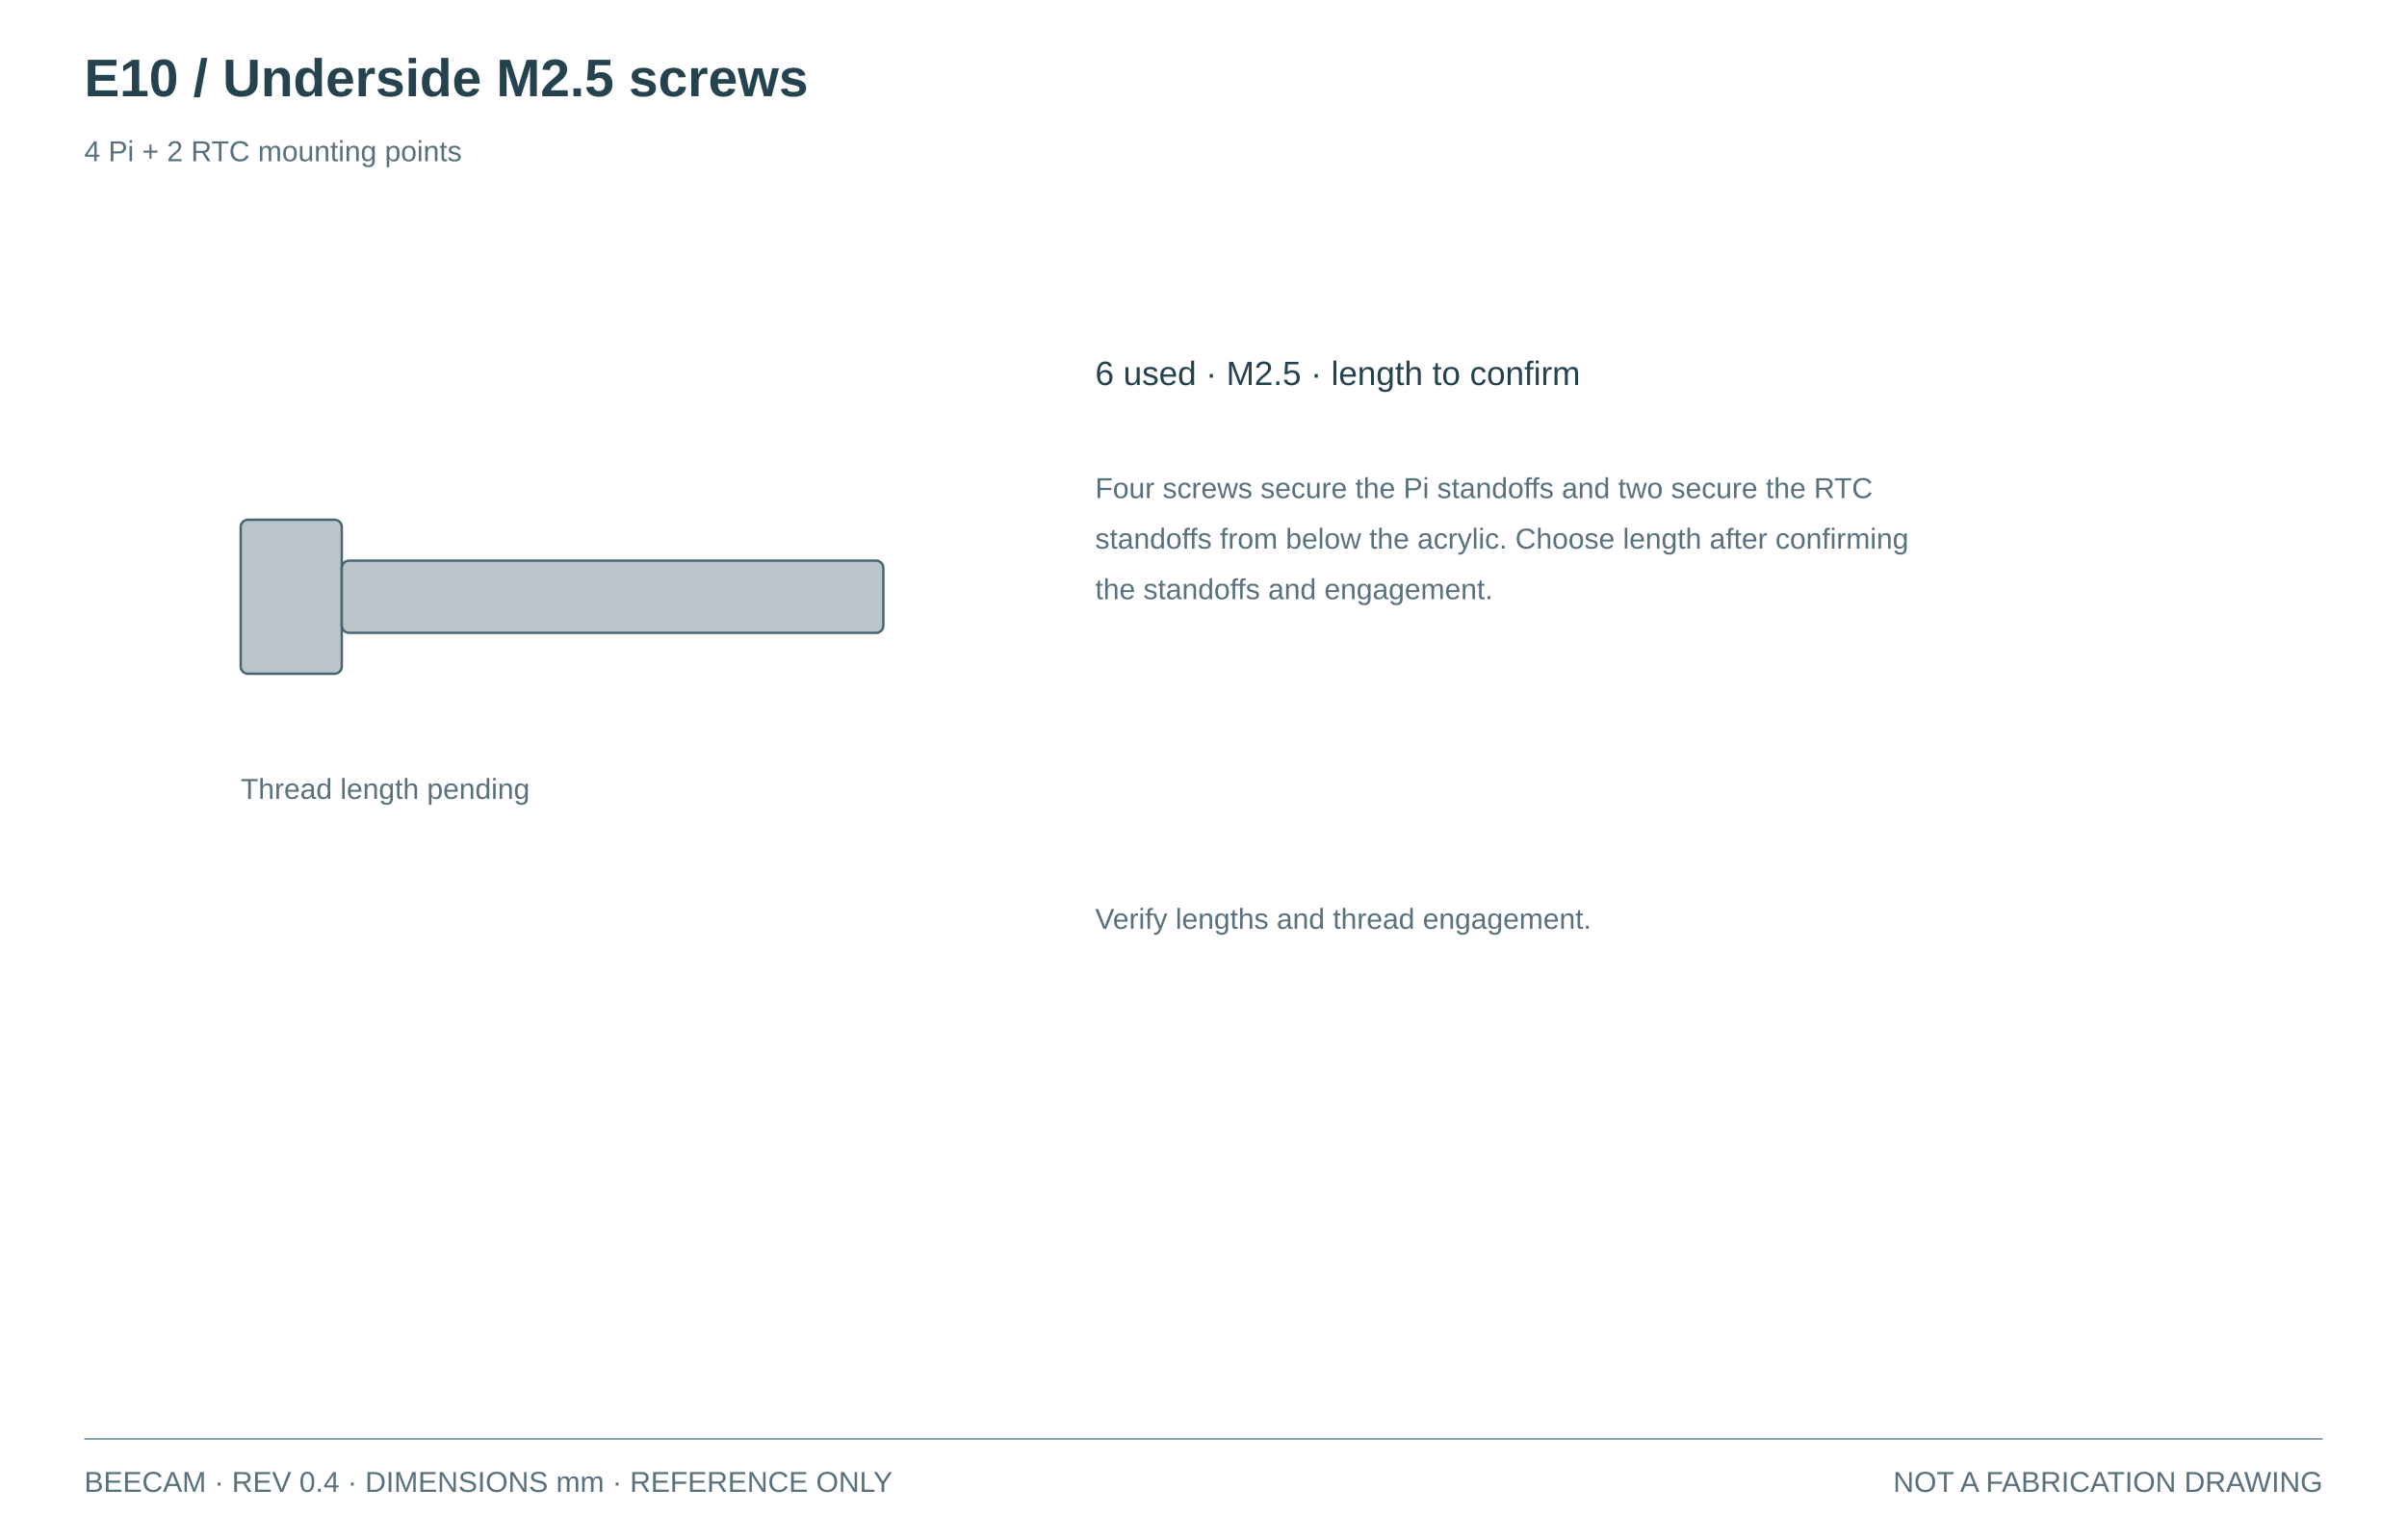
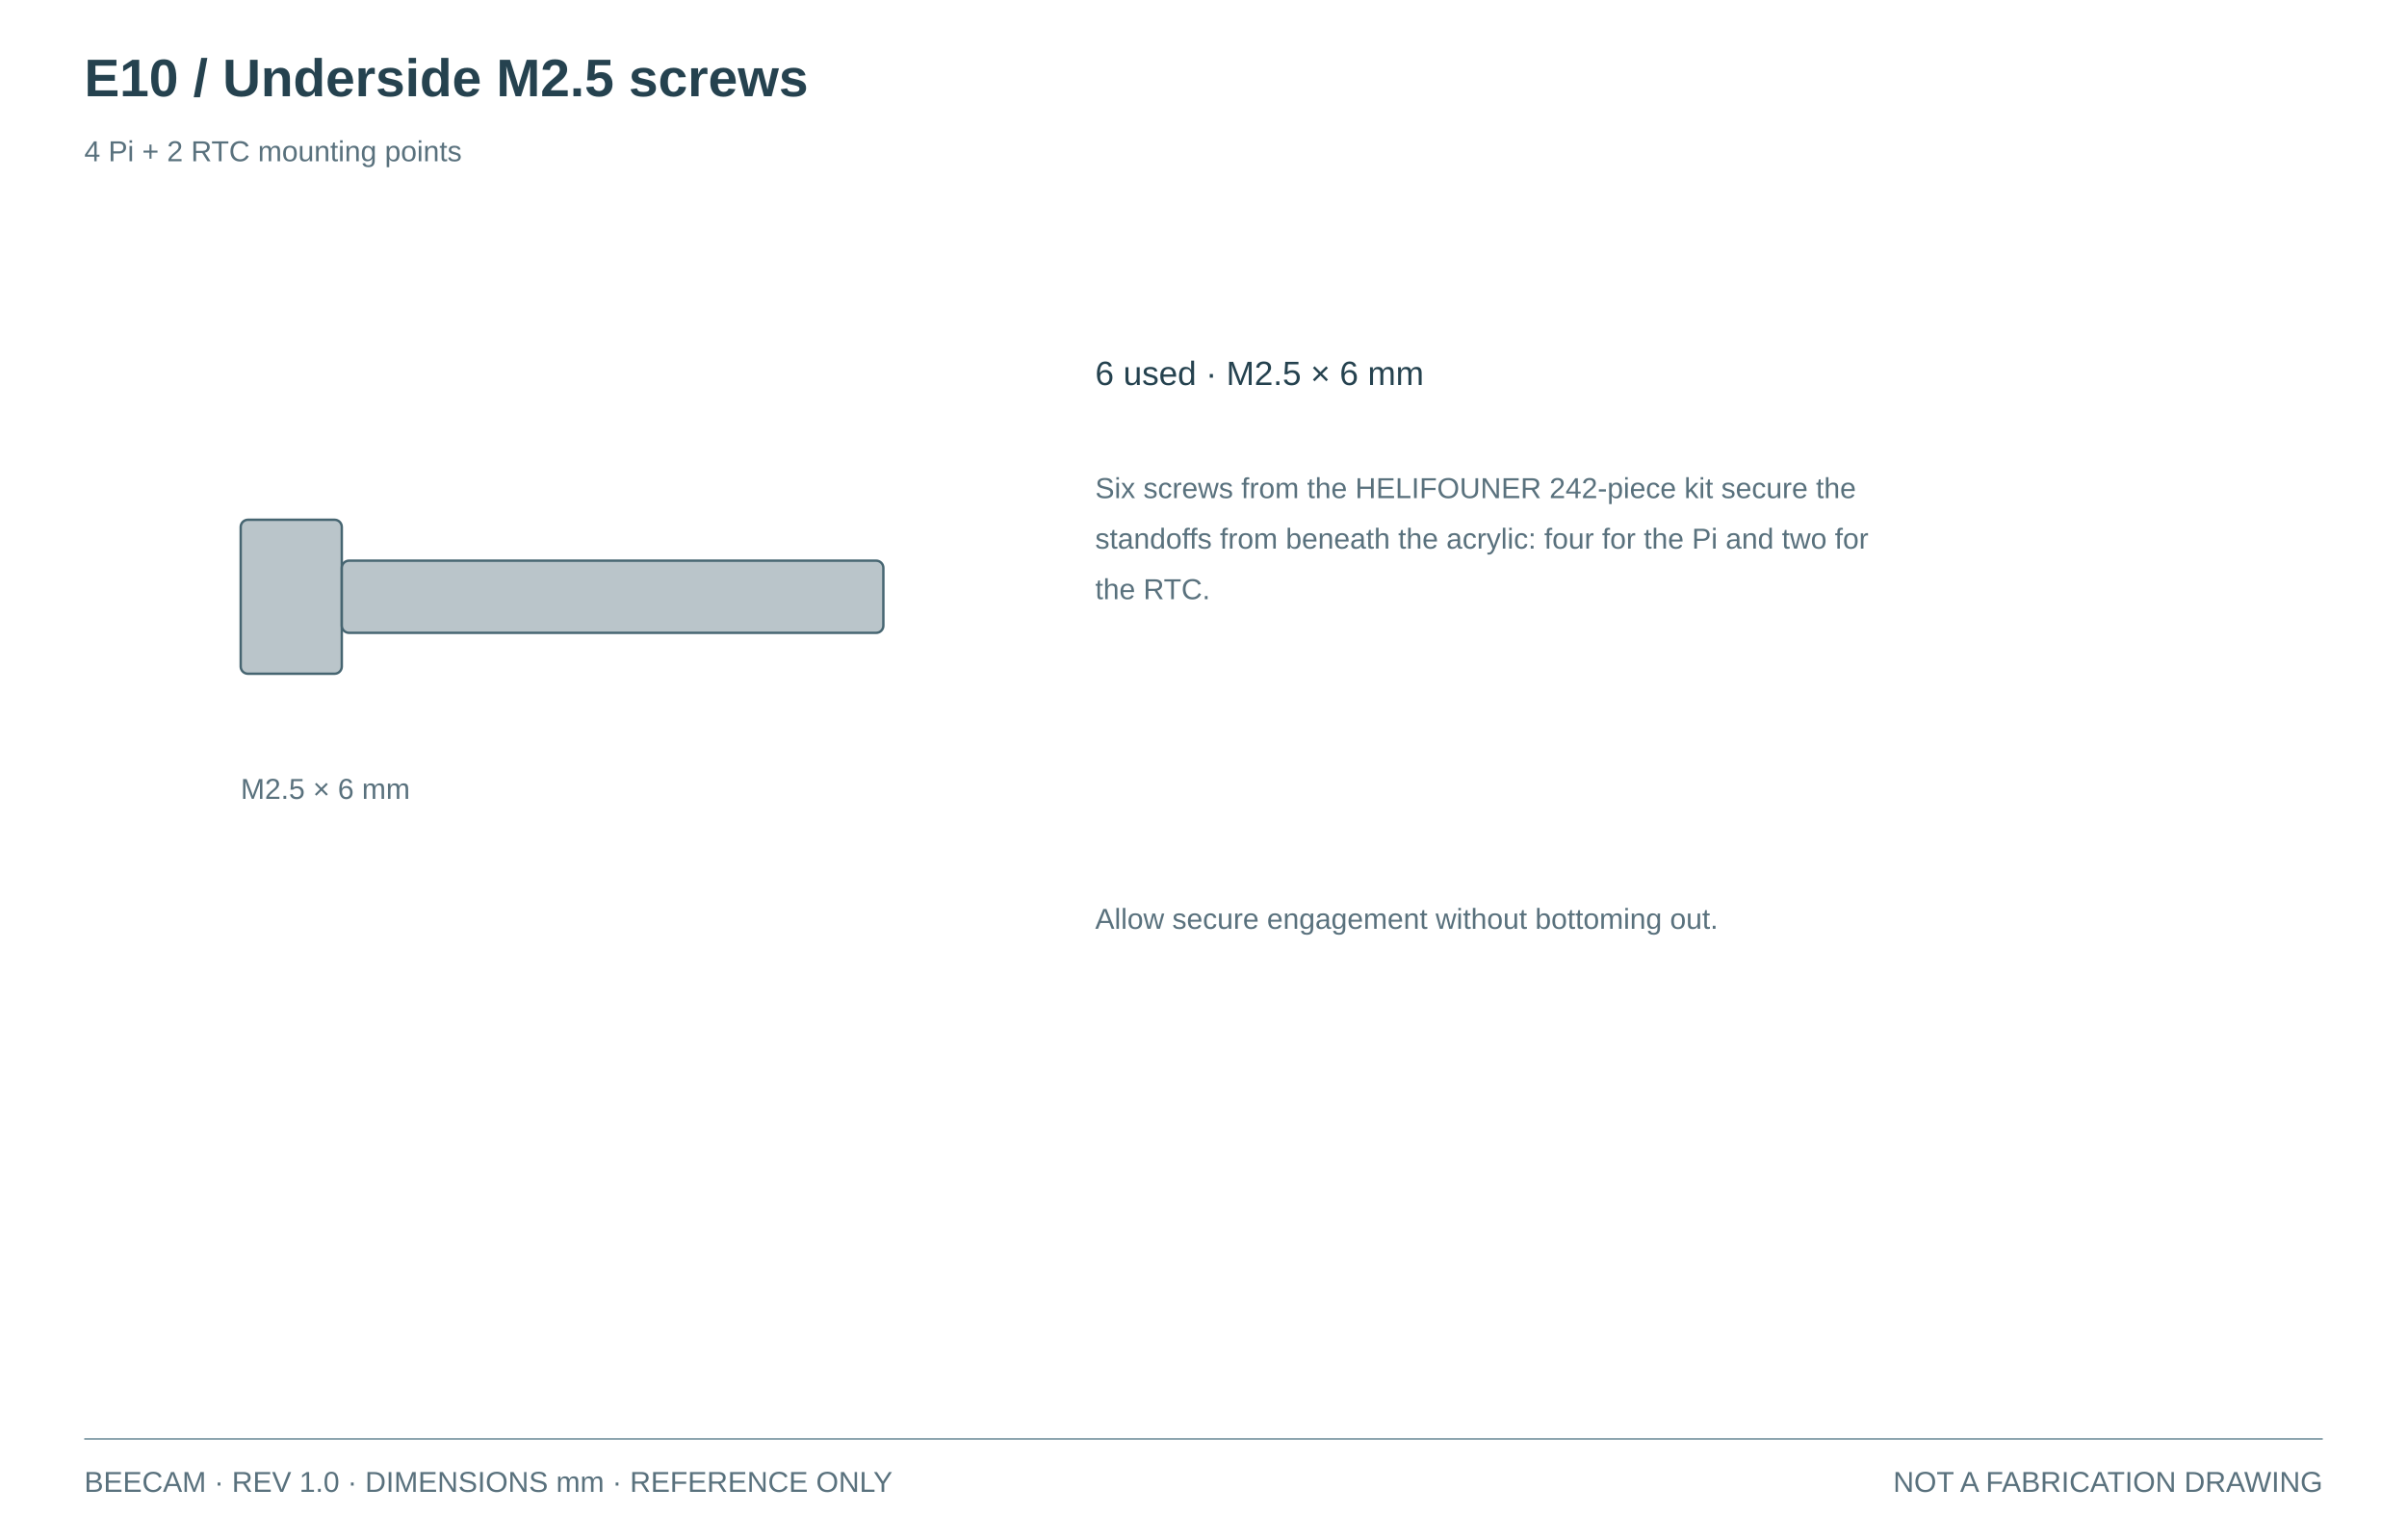
<svg xmlns="http://www.w3.org/2000/svg" width="1000" height="640" viewBox="0 0 1000 640" role="img" aria-label="E10 / Underside M2.5 screws">
  <defs>
    <marker id="a" viewBox="0 0 10 10" refX="5" refY="5" markerWidth="5" markerHeight="5" orient="auto-start-reverse">
      <path d="M10 0L0 5L10 10" fill="none" stroke="#28758a" />
    </marker>
  </defs>
  <style>text{font-family:Arial,sans-serif;fill:#25424f}.title{font-size:22px;font-weight:bold}.label{font-size:14px}.small{font-size:12px;fill:#59717d}.edge{stroke:#466571;stroke-width:1.2;fill:none}.ext{stroke:#8da5af;stroke-width:.8}.dim{stroke:#28758a;stroke-width:1;marker-start:url(#a);marker-end:url(#a)}</style>
  <rect width="100%" height="100%" fill="white" />
  <text x="35" y="40" class="title" text-anchor="start">E10 / Underside M2.5 screws</text>
  <text x="35" y="67" class="small" text-anchor="start">4 Pi + 2 RTC mounting points</text>
  <rect x="100" y="216" width="42" height="64" rx="3" fill="#bac5ca" stroke="#466571" />
  <rect x="142" y="233" width="225" height="30" rx="3" fill="#bac5ca" stroke="#466571" />
-   <text x="100" y="332" class="small" text-anchor="start">Thread length pending</text>
-   <text x="455" y="160" class="label" text-anchor="start">6 used · M2.5 · length to confirm</text>
-   <text x="455" y="207" class="small" text-anchor="start">Four screws secure the Pi standoffs and two secure the RTC</text>
-   <text x="455" y="228" class="small" text-anchor="start">standoffs from below the acrylic. Choose length after confirming</text>
-   <text x="455" y="249" class="small" text-anchor="start">the standoffs and engagement.</text>
-   <text x="455" y="386" class="small" text-anchor="start">Verify lengths and thread engagement.</text>
+   <text x="100" y="332" class="small" text-anchor="start">M2.5 × 6 mm</text>
+   <text x="455" y="160" class="label" text-anchor="start">6 used · M2.5 × 6 mm</text>
+   <text x="455" y="207" class="small" text-anchor="start">Six screws from the HELIFOUNER 242-piece kit secure the</text>
+   <text x="455" y="228" class="small" text-anchor="start">standoffs from beneath the acrylic: four for the Pi and two for</text>
+   <text x="455" y="249" class="small" text-anchor="start">the RTC.</text>
+   <text x="455" y="386" class="small" text-anchor="start">Allow secure engagement without bottoming out.</text>
  <line x1="35" y1="598" x2="965" y2="598" class="ext" />
-   <text x="35" y="620" class="small" text-anchor="start">BEECAM · REV 0.4 · DIMENSIONS mm · REFERENCE ONLY</text>
+   <text x="35" y="620" class="small" text-anchor="start">BEECAM · REV 1.0 · DIMENSIONS mm · REFERENCE ONLY</text>
  <text x="965" y="620" class="small" text-anchor="end">NOT A FABRICATION DRAWING</text>
</svg>
